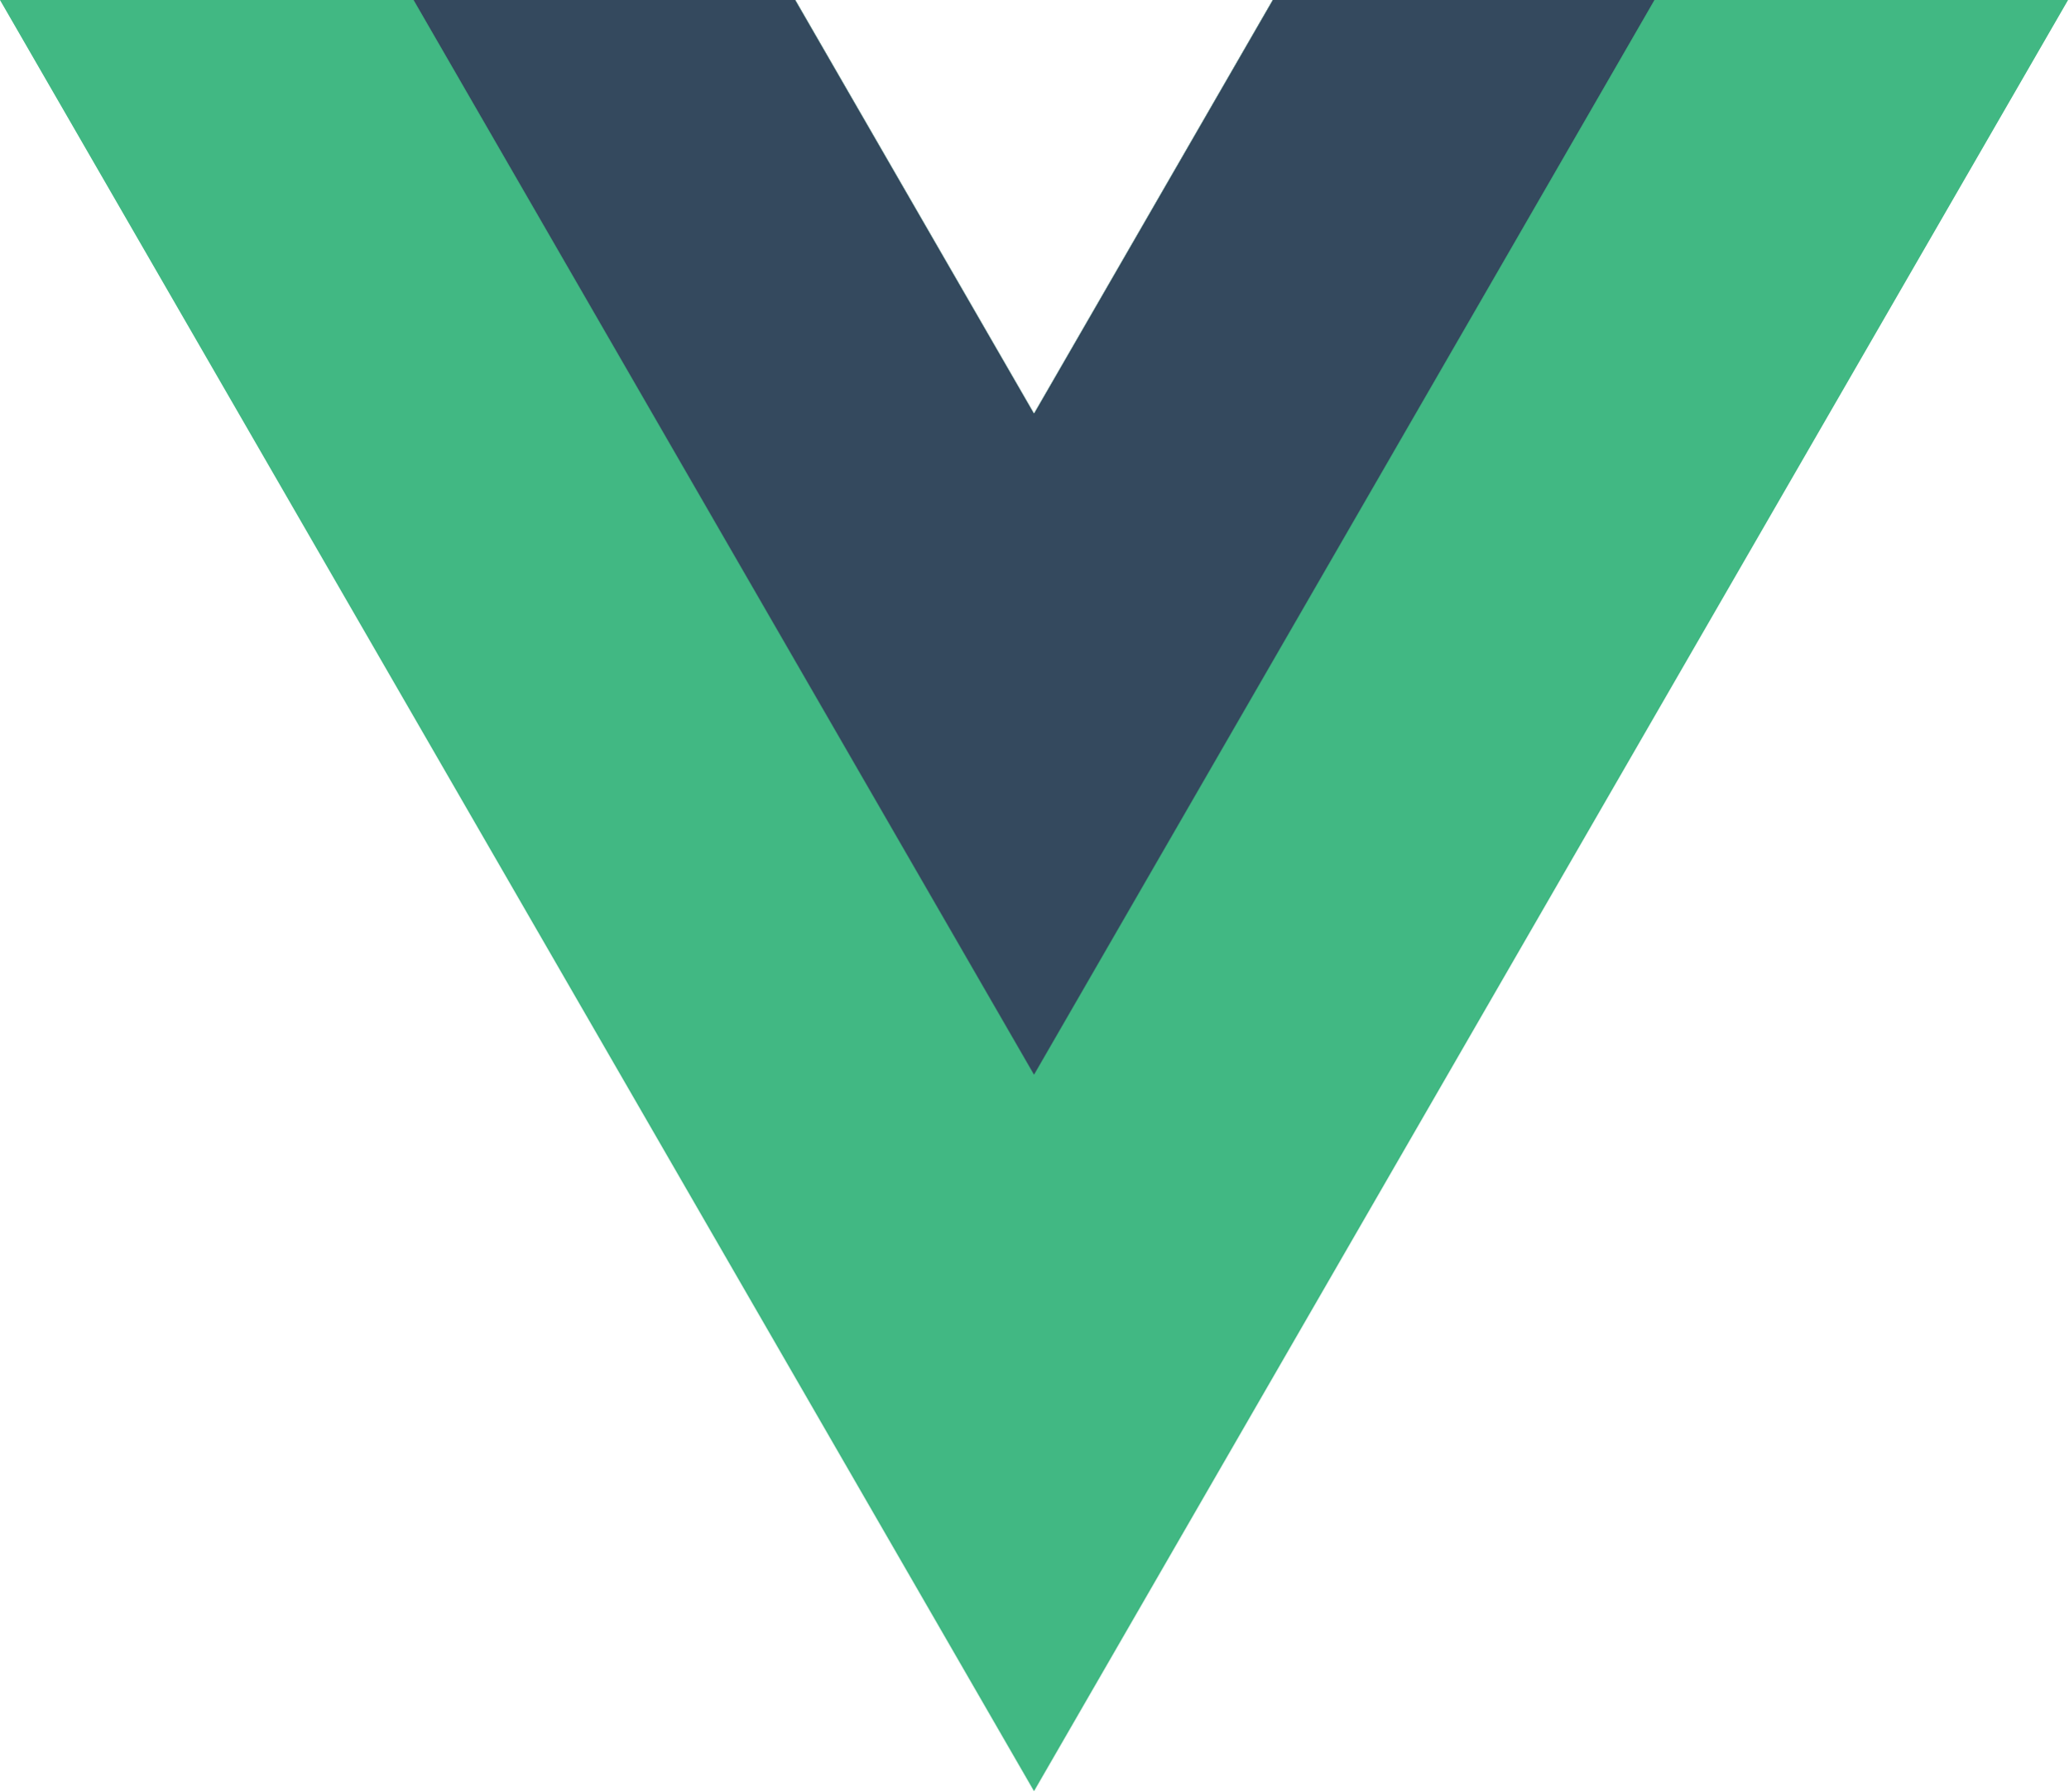
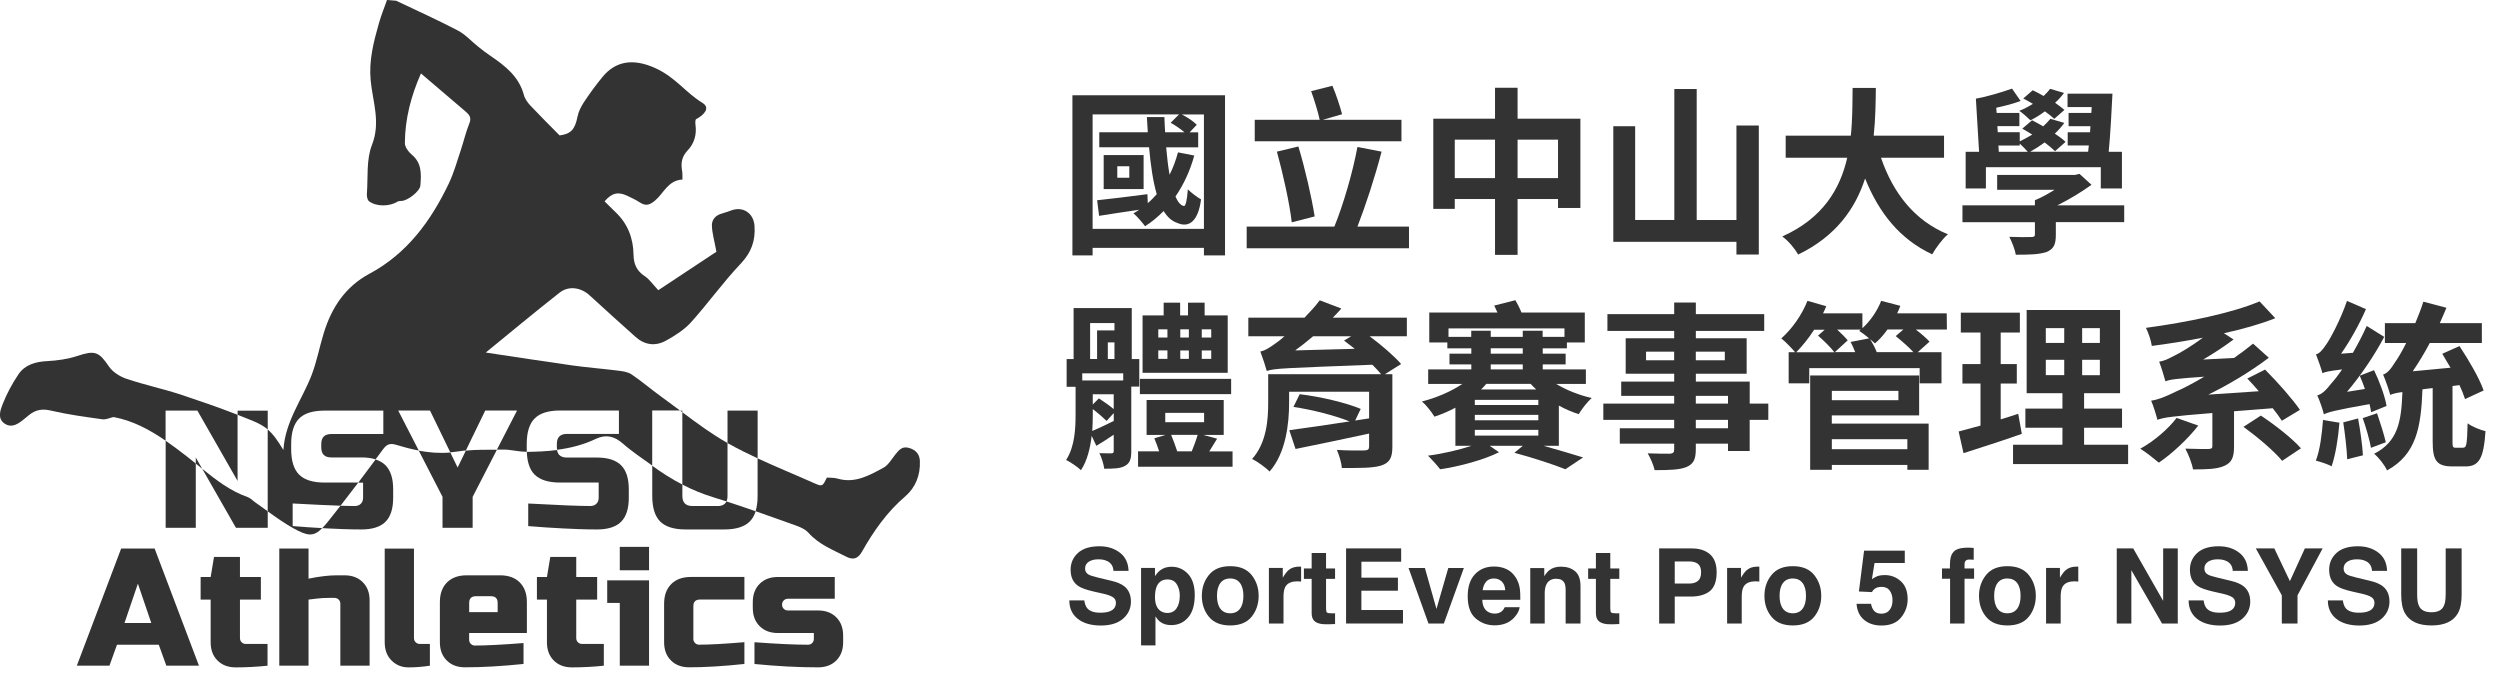
- <svg xmlns="http://www.w3.org/2000/svg" viewBox="0 0 261.76 226.69">
-   <path d="M161.096.001l-30.225 52.351L100.647.001H-.005l130.877 226.688L261.749.001z" fill="#41b883" />
-   <path d="M161.096.001l-30.225 52.351L100.647.001H52.346l78.526 136.01L209.398.001z" fill="#34495e" />
+ <svg xmlns="http://www.w3.org/2000/svg" id="Layer_1" viewBox="0 0 670.64 180.74">
+   <g>
+     <path d="m191.46,133.43c1.14.34,2.27.7,3.41,1.07.19-.39.29-.87.29-1.45v-14.2c-4.23-2.4-8.19-5.32-12.12-8.26v19.4c2.67,1.38,5.47,2.55,8.42,3.44Z" style="fill:#333;" />
+     <path d="m52.96,110.16l10.77,18.85v-17.74c-4.92-1.92-9.91-3.64-14.92-5.31-4.89-1.63-9.96-2.69-14.84-4.33-1.77-.59-3.71-1.8-4.73-3.3-2.72-4.01-3.79-4.4-8.47-2.85-2.58.85-5.37,1.25-8.1,1.39-3.15.16-5.97.94-7.74,3.57-1.68,2.5-3.13,5.21-4.23,8-.63,1.61-1.45,3.88.55,5.2,1.99,1.32,3.75-.02,5.32-1.3.38-.31.77-.62,1.15-.94,1.75-1.46,3.55-1.82,5.92-1.26,4.55,1.07,9.21,1.69,13.84,2.34.94.13,1.97-.39,2.96-.61,5.18.96,9.7,3.4,13.98,6.35v-8.07h8.53Z" style="fill:#333;" />
+     <path d="m246.77,123.7c-.08-1.83-1.03-2.98-2.88-3.53-1.85-.56-2.72.52-3.68,1.71-1.01,1.26-1.89,2.87-3.23,3.6-3.8,2.05-7.65,4.28-12.33,2.9-.92-.27-1.94-.19-2.83-.27-1.15,2.34-1.21,2.48-3.32,1.54-5.07-2.26-10.24-4.36-15.27-6.7v10.09c0,1.58-.18,2.95-.54,4.09,3.15,1.1,6.3,2.24,9.44,3.35,1.68.6,3.64,1.2,4.74,2.44,2.8,3.15,6.55,4.57,10.11,6.4,1.83.94,3.14.63,4.24-1.31,3.12-5.52,6.71-10.66,11.62-14.86,2.75-2.35,4.09-5.72,3.92-9.47Z" style="fill:#333;" />
+     <path d="m182.47,110.16c-1.61-1.2-3.21-2.4-4.84-3.57-2.79-2-5.4-4.26-8.25-6.18-1.01-.68-2.45-.84-3.73-1-4.05-.51-8.13-.82-12.18-1.39-7.5-1.05-14.99-2.23-23.16-3.45,6.63-5.4,13.12-10.82,19.77-16.04,2.53-1.99,5.82-1.4,8.13.74,4.04,3.74,8.16,7.39,12.25,11.08,2.49,2.25,5.37,2.58,8.19,1.03,2.4-1.33,4.86-2.87,6.68-4.88,4.61-5.11,8.62-10.76,13.35-15.74,2.89-3.04,4.01-6.23,3.72-10.21-.24-3.31-3-5.22-6.07-4.16-.85.29-1.7.64-2.57.86-1.76.43-2.85,1.64-2.79,3.3.07,2.05.68,4.07,1.21,6.98-4.91,3.25-10.41,6.89-15.59,10.32-1.51-1.6-2.39-2.96-3.62-3.76-2.17-1.41-2.98-3.26-3.02-5.76-.07-4.44-1.56-8.34-4.86-11.45-1-.94-1.95-1.92-2.91-2.87,1.96-2.27,3.65-2.66,6.13-1.47,1.11.53,2.24,1.05,3.26,1.72,1.6,1.05,2.62.84,4.19-.49,2.3-1.96,3.49-5.43,7.31-5.6-.02-.79.04-1.54-.08-2.24-.38-2.11-.15-3.89,1.49-5.6,1.75-1.82,2.45-4.23,2.09-6.84-.07-.51-.08-1.4.18-1.54,2.09-1.09,3.9-3,1.69-4.35-4.56-2.78-7.18-6.84-12.63-9.32-6.06-2.76-10.72-1.82-14.14,2.31-1.78,2.15-3.43,4.41-4.97,6.73-.8,1.21-1.52,2.6-1.79,4.01-.66,3.41-1.8,4.61-4.79,5-2.8-2.84-5.34-5.35-7.78-7.95-.76-.81-1.51-1.81-1.79-2.85-1.32-5.02-5.06-7.88-9.04-10.59-1.08-.73-2.12-1.52-3.14-2.34-1.86-1.48-3.5-3.34-5.56-4.42-5.42-2.84-11.01-5.34-16.53-7.98-.82-.07-1.64-.14-2.46-.21-.74,2.1-1.59,4.17-2.19,6.31-1.41,4.97-2.7,9.93-2.2,15.24.54,5.73,2.75,11.24.35,17.34-1.55,3.95-1.03,8.73-1.36,13.14-.05.65.12,1.6.56,1.95,1.92,1.5,5.5,1.46,7.59.15.3-.19.75-.21,1.13-.22,1.62-.02,4.95-2.58,5.07-4.14.24-3.03.43-6.04-2.36-8.32-.88-.72-1.81-2.03-1.8-3.06.03-6.52,1.68-12.7,4.31-18.68,4.1,3.5,8.04,6.84,11.97,10.21.96.82,1.66,1.61,1.03,3.15-.95,2.33-1.51,4.82-2.31,7.21-1.01,3.01-1.86,6.11-3.22,8.96-4.79,10.05-11.2,18.79-21.26,24.19-6.53,3.5-10.18,9.11-12.28,15.93-1.15,3.73-1.86,7.61-3.25,11.24-2.54,6.61-7.1,12.42-7.58,20.12-1.54-2.52-2.67-4.19-4.21-5.5v21.95c2.21,1.6,4.44,3.19,6.81,4.51,3.89,2.17,5.49,2.37,7.83,0-2.58-.14-5.22-.32-7.94-.55v-6.06c5.46.3,9.73.5,12.84.6,1.6-2.06,3.19-4.13,4.76-6.21h-9.03c-3.14,0-5.42-.71-6.84-2.13-1.42-1.42-2.13-3.7-2.13-6.84v-1.35c0-3.14.71-5.42,2.13-6.85s3.7-2.13,6.84-2.13h15.75v6.28h-13.96c-1.8,0-2.69.9-2.69,2.69v.9c0,1.8.9,2.69,2.69,2.69h8.08c1.46,0,2.73.17,3.8.51.65-.88,1.3-1.75,1.95-2.63,1.05-1.43,1.89-1.78,3.62-1.25,2,.61,4,1.14,6.02,1.52l-5.52-10.73h8.53l5.45,11.23c.66-.06,1.33-.14,2.01-.25.71-.12,1.44-.2,2.16-.27l5.2-10.71h8.53l-5.39,10.47c.59,0,1.18,0,1.76,0,2.02,0,4.05.6,6.07.58.06,0,.12,0,.18,0,0-.24-.02-.47-.02-.73v-1.35c0-3.14.71-5.42,2.13-6.85s3.7-2.13,6.85-2.13h15.75v6.28h-13.96c-1.79,0-2.69.9-2.69,2.69v.9c0,.24.02.46.05.67,3.56-.46,7.05-1.32,10.41-2.93,2.62-1.25,4.94-.77,7.21,1.23,2.45,2.17,5.23,3.97,7.88,5.91.01,0,.02.01.03.02v-14.78h7.5Z" style="fill:#333;" />
+     <path d="m52.52,124.35c.58.47,1.15.94,1.73,1.41l-1.73-3.03v1.63Z" style="fill:#333;" />
+     <path d="m66.49,133.37c-4.68-1.64-8.49-4.58-12.24-7.61l9.04,15.82h8.53v-4.42c-1.11-.8-2.21-1.6-3.33-2.38-.67-.46-1.26-1.15-2-1.41Z" style="fill:#333;" />
+     <path d="m71.82,115.21v-5.05h-8.08v1.11c1.48.58,2.95,1.17,4.42,1.78,1.53.65,2.68,1.32,3.66,2.15Z" style="fill:#333;" />
+     <path d="m44.44,118.23v23.35h8.08v-17.23c-.77-.62-1.54-1.24-2.32-1.85-1.9-1.47-3.8-2.92-5.76-4.27Z" style="fill:#333;" />
+     <path d="m97.4,129.46v4.04c0,.69-.2,1.23-.61,1.64-.4.4-.95.61-1.64.61-.97,0-2.24-.03-3.81-.08-1.08,1.39-2.17,2.77-3.27,4.14-.6.75-1.13,1.36-1.63,1.87.51.03,1.02.06,1.53.08l4.13.18c1.71.06,3.32.09,4.85.09,2.93,0,5.09-.69,6.46-2.06,1.38-1.38,2.06-3.53,2.06-6.46v-2.24c0-2.93-.69-5.09-2.06-6.46-.69-.69-1.58-1.21-2.66-1.55-1.54,2.08-3.09,4.15-4.65,6.22h1.29Z" style="fill:#333;" />
+     <path d="m124.97,120.87l-2.21,4.55-1.96-4.03c-2.89.25-5.69.02-8.46-.5l6.37,12.39v8.3h8.08v-8.3l6.51-12.64c-2.79,0-5.59-.03-8.34.24Z" style="fill:#333;" />
+     <path d="m143.43,127.32c1.42,1.42,3.7,2.13,6.85,2.13h10.32v4.04c0,.69-.2,1.23-.61,1.64-.4.4-.95.61-1.64.61-2.9,0-8.45-.22-16.65-.67v6.06c3.26.27,6.42.48,9.47.63l4.13.18c1.71.06,3.32.09,4.85.09,2.93,0,5.09-.69,6.46-2.06,1.38-1.38,2.07-3.53,2.07-6.46v-2.24c0-2.93-.69-5.09-2.07-6.46s-3.53-2.07-6.46-2.07h-8.08c-1.55,0-2.43-.67-2.64-2.02-2.67.35-5.39.46-8.11.5.1,2.77.8,4.81,2.11,6.12Z" style="fill:#333;" />
+     <path d="m183.04,110.16h-.58c.19.14.38.29.58.43v-.43Z" style="fill:#333;" />
+     <path d="m192.47,135.74h-6.73c-1.8,0-2.69-.9-2.69-2.69v-3.06c-2.81-1.45-5.49-3.15-8.08-5.05v8.11c0,3.14.71,5.42,2.13,6.85,1.42,1.42,3.7,2.13,6.85,2.13h10.32c3.14,0,5.42-.71,6.85-2.13.71-.71,1.24-1.62,1.59-2.75-2.6-.91-5.21-1.8-7.83-2.64-.39.82-1.19,1.24-2.4,1.24Z" style="fill:#333;" />
+     <path d="m203.24,122.95v-12.8h-8.08v8.69c.13.08.26.16.39.23,2.5,1.4,5.08,2.67,7.69,3.88Z" style="fill:#333;" />
+     <path d="m32.5,147.15l-11.89,31.42h8.75l2.02-5.61h11.22l2.02,5.61h8.75l-11.89-31.42h-8.98Zm.9,19.97l3.59-10.55,3.59,10.55h-7.18Z" style="fill:#333;" />
+     <path d="m64.82,172.29c-.3-.3-.45-.67-.45-1.12v-10.32h5.61v-6.06h-5.61v-5.39h-6.96l-.9,5.39h-2.69v6.06h2.69v11.45c0,2.04.61,3.67,1.84,4.89,1.23,1.23,2.86,1.84,4.89,1.84,2.78,0,5.63-.15,8.53-.45v-5.84h-5.84c-.45,0-.82-.15-1.12-.45Z" style="fill:#333;" />
+     <path d="m92.42,154.33h-2.02c-2.18,0-4.73.3-7.63.9v-8.08h-7.85v31.42h7.85v-17.73c.57-.06,1.32-.15,2.27-.27.94-.12,1.98-.18,3.12-.18h1.57c.45,0,.82.15,1.12.45.3.3.45.67.45,1.12v16.61h7.85v-17.51c0-2.03-.61-3.67-1.84-4.89-1.23-1.23-2.86-1.84-4.89-1.84Z" style="fill:#333;" />
+     <path d="m111.5,172.29c-.3-.3-.45-.67-.45-1.12v-24.01h-7.85v25.14c0,2.04.61,3.67,1.84,4.89,1.23,1.23,2.75,1.84,4.56,1.84s3.72-.15,5.72-.45v-5.84h-2.69c-.45,0-.82-.15-1.12-.45Z" style="fill:#333;" />
+     <path d="m134.16,154.33h-8.98c-2.24,0-4,.64-5.27,1.91-1.27,1.27-1.91,3.03-1.91,5.27v10.77c0,2.04.61,3.67,1.84,4.89,1.23,1.23,2.86,1.84,4.89,1.84,4.7,0,9.93-.3,15.71-.9v-5.61c-5.72.45-10.05.67-13.02.67-.45,0-.82-.15-1.12-.45-.3-.3-.45-.67-.45-1.12v-1.79h15.49v-8.3c0-2.24-.64-4-1.91-5.27-1.27-1.27-3.03-1.91-5.27-1.91Zm-.67,9.88h-7.63v-2.47c0-1.2.6-1.8,1.8-1.8h4.04c1.2,0,1.8.6,1.8,1.8v2.47Z" style="fill:#333;" />
+     <path d="m155.03,172.29c-.3-.3-.45-.67-.45-1.12v-10.32h5.61v-6.06h-5.61v-5.39h-6.96l-.9,5.39h-2.69v6.06h2.69v11.45c0,2.04.61,3.67,1.84,4.89,1.23,1.23,2.86,1.84,4.89,1.84,2.78,0,5.63-.15,8.53-.45v-5.84h-5.84c-.45,0-.82-.15-1.12-.45Z" style="fill:#333;" />
+     <rect x="166.26" y="146.7" width="7.85" height="6.28" style="fill:#333;" />
+     <polygon points="162.89 161.74 166.26 161.74 166.26 178.57 174.11 178.57 174.11 155.68 162.89 155.68 162.89 161.74" style="fill:#333;" />
+     <path d="m180.06,156.69c-1.27,1.27-1.91,3.03-1.91,5.27v10.32c0,2.04.61,3.67,1.84,4.89,1.23,1.23,2.86,1.84,4.89,1.84,4.28,0,9.22-.3,14.81-.9v-5.84c-5.39.45-9.43.67-12.12.67-.45,0-.82-.15-1.12-.45-.3-.3-.45-.67-.45-1.12v-8.75c0-1.2.6-1.79,1.8-1.79h11.89v-6.06h-14.36c-2.24,0-4,.64-5.27,1.91Z" style="fill:#333;" />
+     <path d="m219.44,163.76h-8.08c-.45,0-.82-.15-1.12-.45-.3-.3-.45-.67-.45-1.12s.15-.82.45-1.12c.3-.3.67-.45,1.12-.45h12.57v-5.84h-15.26c-2.04,0-3.67.61-4.89,1.84-1.23,1.23-1.84,2.86-1.84,4.89v1.57c0,2.03.61,3.67,1.84,4.89,1.23,1.23,2.86,1.84,4.89,1.84h9.65v1.57c0,.45-.15.82-.45,1.12-.3.3-.67.45-1.12.45-3.5,0-8.29-.22-14.36-.67v5.84c6.07.6,11.76.9,17.06.9,2.03,0,3.66-.61,4.89-1.84,1.23-1.23,1.84-2.86,1.84-4.89v-1.8c0-2.03-.61-3.67-1.84-4.89-1.23-1.23-2.86-1.84-4.89-1.84Z" style="fill:#333;" />
+   </g>
+   <g>
+     <g>
+       <path d="m328.62,25.56v42.96h-5.66v-2.02h-29.86v2.02h-5.42V25.56h40.95Zm-5.66,35.86v-30.72h-5.95c1.54.77,3.17,1.87,4.03,2.78l-1.92,2.02h2.3v4.03h-8.59c.24,2.69.53,5.18.91,7.34.96-1.87,1.68-3.84,2.26-6l4.37.86c-1.15,4.18-2.88,7.82-5.04,10.99.62,1.44,1.34,2.35,2.21,2.54.53.19.91-1.68,1.1-4.46.86.86,2.59,2.16,3.55,2.69-.77,5.9-3.26,7.73-6.43,6.29-1.44-.48-2.64-1.58-3.6-3.17-1.54,1.54-3.17,2.93-4.99,4.08-.62-.86-2.16-2.69-3.12-3.46.53-.29,1.06-.62,1.54-.96-3.84.58-7.58,1.1-10.75,1.63l-.53-4.18c3.5-.38,8.5-.96,13.49-1.63l.1,2.4c.86-.72,1.63-1.54,2.4-2.4-1.01-3.46-1.63-7.82-2.06-12.58h-13.35v-4.03h13.01c-.1-1.34-.14-2.69-.24-4.08h4.7c.05,1.39.1,2.74.19,4.08h5.18c-1.01-.86-2.45-1.87-3.7-2.54l2.26-2.26h-23.19v30.72h29.86Zm-16.18-10.71h-10.71v-9.12h10.71v9.12Zm-3.84-6.1h-3.22v3.07h3.22v-3.07Z" style="fill:#333;" />
+       <path d="m377.97,60.79v5.81h-43.54v-5.81h23.52c2.4-5.86,4.94-14.59,6.19-21.36l6.48,1.25c-1.82,6.96-4.32,14.55-6.48,20.11h13.83Zm-2.02-22.9h-39.36v-5.76h17.43c-.48-2.16-1.44-5.33-2.3-7.68l5.71-1.44c1.01,2.4,2.06,5.57,2.59,7.63l-5.14,1.49h21.07v5.76Zm-29.43,21.75c-.58-5.14-2.35-13.01-3.98-18.96l5.76-1.39c1.82,6.05,3.55,13.63,4.37,18.77l-6.15,1.58Z" style="fill:#333;" />
+       <path d="m423.95,31.84v23.95h-6v-2.4h-10.85v14.98h-6.05v-14.98h-10.8v2.64h-5.76v-24.19h16.56v-8.3h6.05v8.3h16.85Zm-22.9,15.94v-10.32h-10.8v10.32h10.8Zm16.9,0v-10.32h-10.85v10.32h10.85Z" style="fill:#333;" />
+       <path d="m471.81,33.67v34.61h-6v-3.41h-33.03v-31.01h5.86v25.15h10.51V23.88h6v35.14h10.66v-25.35h6Z" style="fill:#333;" />
+       <path d="m504.59,42.31c3.17,9.36,8.98,16.9,17.95,20.54-1.44,1.2-3.31,3.75-4.22,5.38-8.69-4.08-14.26-11.09-18-20.35-2.59,8.02-7.78,15.5-17.95,20.4-.91-1.58-2.59-3.65-4.27-4.85,10.99-4.9,15.55-12.87,17.43-21.12h-16.51v-5.91h17.47c.48-4.51.43-8.88.48-12.82h6.24c-.05,3.94-.1,8.35-.58,12.82h18.87v5.91h-16.9Z" style="fill:#333;" />
+       <path d="m569.83,59.59h-18.34v3.46c0,2.54-.58,3.79-2.54,4.56-1.97.67-4.61.72-8.21.72-.24-1.54-1.06-3.46-1.73-4.8,2.26.1,5.14.1,5.86.05.77,0,1.01-.14,1.01-.72v-3.26h-19.44v-4.51h19.44v-1.39c1.73-.67,3.55-1.73,5.28-2.79h-15.41v-3.98h20.88l1.2-.29,3.22,2.93c-2.64,1.92-5.9,3.89-9.17,5.52h17.95v4.51Zm-37.11-9.03h-5.42v-9.84h3.6l-.86-14.26c2.88-.48,7.15-1.78,9.7-2.69l2.3,3.31c-1.87.72-4.27,1.34-6.53,1.82l.1,1.39h6.1v3.55h-5.9l.1,1.63h5.9v2.45c1.15-.58,2.3-1.15,3.36-1.82-.91-.58-1.82-1.1-2.69-1.58l2.64-2.26c.96.48,1.97,1.06,2.98,1.63.72-.67,1.39-1.34,1.92-2.02l3.74,1.1c-.72,1.01-1.58,1.97-2.54,2.88,1.15.77,2.16,1.49,2.88,2.21l-2.83,2.5c-.72-.72-1.68-1.49-2.78-2.35-1.3.96-2.59,1.78-3.89,2.5h15.55l.19-1.68h-5.67v-3.55h6l.1-1.63h-5.86v-3.55h6.1l.1-1.58h-6.48v-3.6h12.05c-.24,5.04-.58,11.14-1.01,15.6h3.55v9.84h-5.67v-5.71h-30.82v5.71Zm3.46-9.84h7.78c-.53-.62-1.44-1.54-2.16-2.21v.53h-5.71l.1,1.68Zm14.88-8.83c-.62-.62-1.54-1.3-2.5-2.02-1.3.96-2.59,1.78-3.89,2.4-.67-.67-2.06-1.92-2.98-2.54,1.25-.48,2.5-1.15,3.65-1.87-.91-.53-1.73-1.01-2.59-1.44l2.54-2.21c.91.43,1.92.96,2.93,1.54.62-.62,1.25-1.25,1.73-1.92l3.74,1.1c-.67.91-1.49,1.82-2.4,2.64.96.67,1.82,1.34,2.5,1.92l-2.74,2.4Z" style="fill:#333;" />
+       <path d="m303.47,103.7v17.33c0,2.06-.34,3.22-1.68,3.94-1.25.72-3.02.77-5.57.77-.14-1.2-.72-3.02-1.3-4.18,1.34.05,2.78.05,3.22.05.48,0,.62-.19.62-.62v-4.37c-1.58,1.06-3.12,2.06-4.66,2.98l-1.25-2.69c-.38,3.26-1.2,6.72-2.88,9.22-.82-.82-2.93-2.26-3.98-2.74,2.35-3.6,2.54-8.5,2.54-12.29v-7.34h-2.4v-7.44h1.87v-13.68h15.6v13.68h2.02v7.39h-2.16Zm-2.16-3.55h-10.99v1.92h10.99v-1.92Zm-8.88-3.84h1.87v-7.68h4.66v-1.97h-6.53v9.65Zm.72,14.88c0,1.39-.05,2.83-.14,4.42,1.63-.67,3.6-1.63,5.76-2.69v-2.11l-1.92,2.11c-.82-.82-2.3-2.11-3.7-3.17v1.44Zm0-2.69l1.63-1.63c1.39.91,2.93,1.97,3.98,2.88v-3.98h-5.62v2.74Zm5.81-12.19v-4.46h-1.78v4.46h1.78Zm31.68,24.77v4.13h-25.35v-4.13h5.66c-.38-1.2-.86-2.45-1.3-3.5l3.02-.91h-5.09v-9.36h20.69v9.36h-5.47l3.7,1.01c-.77,1.2-1.44,2.35-2.11,3.41h6.24Zm-.38-15.36h-24.48v-4.08h24.48v4.08Zm-.91-5.71h-22.85v-15.41h5.66v-3.41h4.42v3.41h2.11v-3.41h4.46v3.41h6.19v15.41Zm-18.63-9.46h2.45v-2.21h-2.45v2.21Zm0,5.71h2.45v-2.26h-2.45v2.26Zm1.87,16.99h10.42v-2.5h-10.42v2.5Zm1.58,3.41c.58,1.44,1.2,3.07,1.63,4.42h3.89c.58-1.44,1.2-3.07,1.58-4.42h-7.1Zm4.75-26.11v-2.21h-2.3v2.21h2.3Zm-2.3,3.46v2.26h2.3v-2.26h-2.3Zm8.3-5.67h-2.54v2.21h2.54v-2.21Zm0,5.67h-2.54v2.26h2.54v-2.26Z" style="fill:#333;" />
+       <path d="m377.39,90.21h-9.98c3.17,2.35,6.58,5.28,8.45,7.44l-4.37,2.74h2.02v19.49c0,3.07-.82,4.32-3.12,5.04-2.26.67-5.76.62-10.42.62-.14-1.49-.72-3.41-1.34-4.85,2.64.19,6.58.19,7.39.14.96-.05,1.25-.29,1.25-1.06v-3.46c-7.06,1.54-14.16,2.98-19.73,4.13l-1.68-5.04c3.98-.53,9.94-1.39,16.18-2.35-3.79-1.54-10.13-3.17-15.07-3.89l1.68-3.41c5.38.62,12.53,2.3,16.37,3.94l-1.49,3.12,3.74-.58v-7.15h-21.46v2.98c0,5.62-.86,13.44-5.23,18.43-.96-1.01-3.41-2.78-4.7-3.36,3.94-4.42,4.32-10.61,4.32-15.17v-7.58h30.29c-.62-.77-1.44-1.63-2.35-2.54-23.43.91-26.26.96-28.32,1.68-.29-1.1-1.15-3.74-1.73-5.23,1.34-.24,2.5-1.06,4.32-2.35.53-.34,1.25-.96,2.16-1.73h-9.7v-4.99h15.07c1.44-1.49,2.88-3.02,4.08-4.66l5.81,2.21c-.72.82-1.49,1.63-2.3,2.45h19.87v4.99Zm-13.97,3.36c-1.01-.77-1.97-1.54-2.88-2.21l1.92-1.15h-10.22c-1.63,1.39-3.22,2.64-4.8,3.79l15.99-.43Z" style="fill:#333;" />
+       <path d="m418.14,119.59h-4.08c3.98,1.1,7.92,2.3,10.61,3.12l-4.75,3.17c-3.12-1.25-8.45-3.02-13.68-4.42l2.26-1.87h-8.88l2.5,1.73c-3.94,1.97-10.42,3.79-15.79,4.56-.77-1.01-2.3-2.69-3.26-3.65,3.84-.48,8.35-1.54,11.67-2.64h-4.32v-10.22c-1.82.96-3.7,1.78-5.62,2.4-.77-1.25-2.21-3.12-3.36-4.08,3.84-.96,7.78-2.64,10.85-4.7h-9.17v-3.89h11.57v-1.34h-5.86v-2.88h5.86v-1.44h-6.43v-1.58h-4.85v-8.02h18.29c-.29-.67-.58-1.3-.86-1.87l5.67-1.44c.58.96,1.2,2.21,1.63,3.31h16.99v8.02h-4.8v1.58h-6.48v1.44h6.14v2.88h-6.14v1.34h11.57v3.89h-7.97c2.78,1.68,6.19,3.02,9.55,3.79-1.2,1.01-2.74,3.02-3.5,4.32-1.82-.58-3.6-1.34-5.33-2.3v10.8Zm-23.47-29.23v-1.63h5.23v1.63h8.59v-1.63h5.33v1.63h5.86v-2.26h-31.11v2.26h6.1Zm18,18.29v-1.39h-17.04v1.39h17.04Zm0,4.08v-1.44h-17.04v1.44h17.04Zm-17.04,2.59v1.54h17.04v-1.54h-17.04Zm3.07-12.34c-.43.53-.91,1.01-1.39,1.49h14.79c-.53-.48-1.01-.96-1.49-1.49h-11.9Zm1.2-8.11h8.59v-1.44h-8.59v1.44Zm0,4.22h8.59v-1.34h-8.59v1.34Z" style="fill:#333;" />
+       <path d="m474.35,112.63h-4.99v8.35h-5.81v-1.97h-8.64v1.49c0,2.83-.67,3.98-2.54,4.8-1.82.72-4.42.82-8.5.82-.29-1.34-1.15-3.31-1.87-4.51,2.3.1,5.14.1,5.91.1.91-.05,1.2-.34,1.2-1.2v-1.49h-14.59v-4.13h14.59v-2.26h-19.01v-4.37h19.01v-2.06h-14.21v-3.84h14.21v-2.11h-13.01v-9.5h13.01v-1.97h-17.91v-4.51h17.91v-3.12h5.81v3.12h18.34v4.51h-18.34v1.97h13.63v9.5h-13.63v2.11h14.45v5.9h4.99v4.37Zm-25.25-15.99v-2.3h-7.54v2.3h7.54Zm5.81-2.3v2.3h7.78v-2.3h-7.78Zm0,13.92h8.64v-2.06h-8.64v2.06Zm8.64,4.37h-8.64v2.26h8.64v-2.26Z" style="fill:#333;" />
+       <path d="m522.26,88.39h-8.35c1.44,1.1,2.88,2.35,3.7,3.26l-3.17,2.83h6.38v8.35h-5.86v-4.08h-29.62v4.08h-5.52v-8.35h1.73c-.86-1.01-2.64-2.88-3.7-3.7,2.83-2.5,5.52-6.29,7.01-10.08l5.04,1.44c-.24.62-.53,1.3-.86,1.92h10.56v3.98c2.11-1.92,3.98-4.61,5.04-7.34l5.14,1.34c-.24.67-.53,1.34-.86,2.02h13.3l.05,4.32Zm-30.19,6.1c-.96-1.3-2.88-3.17-4.37-4.46l1.78-1.58h-2.83c-1.49,2.35-3.22,4.42-4.8,6.05h10.23Zm-.67,19.15h25.97v12.38h-5.71v-1.3h-20.26v1.3h-5.81v-25.3h29.23v10.71h-23.43v2.21Zm0-8.79v2.5h17.86v-2.5h-17.86Zm0,12.96v2.69h20.26v-2.69h-20.26Zm10.03-27.03c-.91-.77-1.92-1.54-2.69-2.02l.43-.34h-6.34c1.06.96,2.16,2.06,2.83,2.88l-3.46,3.17h5.47c-.38-.91-.77-1.92-1.25-2.74l4.99-.96Zm11.86,3.7c-1.2-1.34-3.22-3.07-4.75-4.32l2.06-1.78h-4.27c-1.01,1.44-2.21,2.78-3.36,3.74-.34-.34-.82-.72-1.34-1.15.67,1.01,1.39,2.35,1.82,3.5h9.84Z" style="fill:#333;" />
+       <path d="m542.37,116.38c-5.28,1.87-11.04,3.7-15.65,5.18l-1.3-5.81c1.68-.43,3.65-.96,5.86-1.58v-11.28h-4.85v-5.23h4.85v-8.45h-5.28v-5.33h15.84v5.33h-5.14v8.45h4.32v5.23h-4.32v9.6c1.58-.48,3.17-.96,4.7-1.49l.96,5.38Zm28.51,2.93v5.18h-30.87v-5.18h13.25v-4.56h-9.94v-5.14h9.94v-4.13h-9.6v-22.32h25.06v22.32h-9.65v4.13h10.18v5.14h-10.18v4.56h11.81Zm-22.08-27.31h4.94v-3.98h-4.94v3.98Zm0,8.64h4.94v-4.13h-4.94v4.13Zm14.5-12.62h-4.75v3.98h4.75v-3.98Zm0,8.5h-4.75v4.13h4.75v-4.13Z" style="fill:#333;" />
+       <path d="m589.69,114.17c-2.83,3.65-7.1,7.58-10.56,9.94-1.2-1.01-3.55-2.88-4.99-3.74,3.6-1.97,7.44-5.23,9.75-8.26l5.81,2.06Zm9.6-3.84v9.5c0,2.83-.58,4.27-2.69,5.18-2.02.86-4.75.91-8.31.91-.29-1.68-1.25-4.08-2.06-5.57,2.45.1,5.38.1,6.19.1.82-.05,1.06-.19,1.06-.77v-8.88c-10.9.86-13.06,1.2-14.74,1.82-.24-1.01-1.06-3.74-1.68-5.14,1.92-.29,3.74-1.01,6.67-2.45,1.49-.62,4.27-2.02,7.58-3.98-7.68.53-9.31.77-10.42,1.25-.29-1.1-1.1-3.79-1.68-5.28,1.3-.19,2.4-.72,4.03-1.58,1.3-.62,4.51-2.45,7.68-4.85-4.61.91-9.26,1.63-13.68,2.21-.19-1.44-.96-3.65-1.58-4.85,11.04-1.49,23.14-3.98,30.48-7.1l4.22,4.51c-3.98,1.58-8.74,2.93-13.78,4.03l2.59,1.68c-2.59,1.92-5.33,3.74-8.16,5.38l8.3-.43c1.78-1.25,3.46-2.5,5.09-3.84l4.22,3.79c-5.09,3.84-10.66,7.15-16.23,9.89l13.54-.91c-1.01-1.2-2.06-2.35-3.07-3.41l4.75-2.4c3.41,3.41,7.34,7.87,9.36,10.8l-4.85,2.93c-.62-.96-1.44-2.11-2.45-3.36l-10.42.82Zm7.2,1.15c3.7,2.45,8.45,6.14,10.75,8.78l-5.04,3.36c-2.06-2.54-6.67-6.43-10.37-9.12l4.66-3.02Z" style="fill:#333;" />
+       <path d="m627.57,113.4c-.34,4.27-1.1,8.83-2.11,11.71-.91-.58-3.07-1.25-4.22-1.54,1.1-2.78,1.63-7.06,1.92-10.9l4.42.72Zm8.5-2.83c-.1-.67-.24-1.34-.43-2.16-9.6,1.68-11.18,2.21-12.24,2.74-.24-1.06-1.1-3.65-1.78-5.09,1.3-.34,2.3-1.34,3.74-3.17.62-.67,1.68-1.97,2.93-3.79-3.55.43-4.61.67-5.28,1.01-.29-1.1-1.15-3.6-1.73-5.04.91-.24,1.73-1.15,2.69-2.59,1.01-1.34,3.89-6.67,5.62-11.76l5.09,2.21c-1.78,4.08-4.18,8.4-6.67,11.95l3.17-.24c1.3-2.26,2.64-4.8,3.7-7.2l4.7,2.93c-2.74,5.18-6.34,10.42-9.98,14.74l4.8-.77c-.43-1.25-.91-2.5-1.39-3.55l3.84-1.49c1.49,3.07,2.93,7.01,3.36,9.6l-4.13,1.68Zm-3.5,1.68c.58,3.17,1.15,7.15,1.3,9.89l-4.22,1.06c-.1-2.69-.58-6.77-1.06-9.89l3.98-1.06Zm5.09-1.39c.86,2.5,1.87,5.71,2.35,7.78l-3.98,1.49c-.38-2.16-1.34-5.47-2.21-7.97l3.84-1.3Zm23.14,9.22c.86,0,1.01-.91,1.15-6.53,1.1.86,3.36,1.78,4.8,2.11-.48,7.39-1.78,9.46-5.38,9.46h-3.46c-4.37,0-5.33-1.68-5.33-6.72v-14.3l-2.74.34c-.38,10.27-1.68,17.47-9.5,21.75-.62-1.39-2.26-3.5-3.46-4.46,6.34-3.26,7.3-8.54,7.58-16.56-1.82.24-2.59.48-3.26.77-.29-1.1-1.25-3.94-1.92-5.47,1.15-.34,2.11-1.49,3.31-3.46.58-.77,1.68-2.59,2.88-4.99h-5.71v-5.33h8.16c.77-1.87,1.54-3.79,2.16-5.76l6.19,1.63c-.58,1.39-1.15,2.74-1.78,4.13h11.28v5.33h-13.97c-1.44,2.74-3.02,5.28-4.56,7.58l10.13-.96c-.77-1.3-1.54-2.54-2.21-3.74l4.61-2.06c2.45,3.7,5.33,8.59,6.48,11.91l-4.99,2.3c-.34-1.1-.86-2.35-1.49-3.74l-1.87.24v14.88c0,1.49.1,1.68.91,1.68h1.97Z" style="fill:#333;" />
+     </g>
+     <g>
+       <path d="m295.17,164.36c.99,0,1.8-.11,2.42-.33,1.18-.42,1.76-1.2,1.76-2.34,0-.67-.29-1.18-.88-1.54-.58-.36-1.5-.67-2.75-.94l-2.13-.48c-2.1-.47-3.55-.99-4.35-1.54-1.36-.93-2.04-2.38-2.04-4.36,0-1.8.66-3.3,1.97-4.5s3.24-1.79,5.78-1.79c2.12,0,3.94.56,5.43,1.69,1.5,1.13,2.29,2.76,2.36,4.9h-4.05c-.07-1.21-.6-2.07-1.59-2.58-.66-.34-1.47-.51-2.45-.51-1.08,0-1.95.22-2.6.66-.65.44-.97,1.05-.97,1.83,0,.72.32,1.26.96,1.61.41.24,1.29.51,2.62.83l3.47.83c1.52.36,2.67.85,3.45,1.46,1.2.95,1.8,2.32,1.8,4.12s-.7,3.37-2.11,4.59-3.4,1.83-5.97,1.83-4.69-.6-6.19-1.8-2.26-2.85-2.26-4.94h4.02c.13.92.38,1.61.75,2.06.68.83,1.85,1.24,3.51,1.24Z" style="fill:#333;" />
+       <path d="m318.7,153.97c1.2,1.29,1.8,3.17,1.8,5.66,0,2.62-.59,4.63-1.77,6-1.18,1.38-2.7,2.06-4.56,2.06-1.19,0-2.17-.3-2.95-.89-.43-.33-.85-.81-1.26-1.44v7.77h-3.86v-20.77h3.73v2.2c.42-.65.87-1.16,1.34-1.53.87-.67,1.9-1,3.09-1,1.74,0,3.22.64,4.43,1.93Zm-2.21,5.85c0-1.15-.26-2.17-.79-3.05-.52-.88-1.37-1.33-2.55-1.33-1.41,0-2.38.67-2.91,2.01-.27.71-.41,1.61-.41,2.71,0,1.73.46,2.95,1.38,3.65.55.41,1.19.62,1.94.62,1.08,0,1.91-.42,2.48-1.26.57-.84.85-1.96.85-3.35Z" style="fill:#333;" />
+       <path d="m335.75,154.25c1.26,1.58,1.89,3.44,1.89,5.59s-.63,4.06-1.89,5.61-3.17,2.33-5.73,2.33-4.47-.78-5.73-2.33-1.89-3.42-1.89-5.61.63-4.01,1.89-5.59,3.17-2.37,5.73-2.37,4.47.79,5.73,2.37Zm-5.74.93c-1.14,0-2.02.4-2.63,1.21s-.92,1.96-.92,3.45.31,2.65.92,3.46,1.49,1.22,2.63,1.22,2.01-.41,2.62-1.22c.61-.81.92-1.96.92-3.46s-.31-2.65-.92-3.45c-.61-.81-1.49-1.21-2.62-1.21Z" style="fill:#333;" />
+       <path d="m347.92,155.96c-1.57,0-2.62.51-3.16,1.53-.3.57-.45,1.46-.45,2.65v7.12h-3.92v-14.9h3.72v2.6c.6-.99,1.13-1.67,1.57-2.04.73-.61,1.68-.92,2.84-.92.07,0,.13,0,.18,0,.05,0,.16.01.33.02v3.99c-.25-.03-.46-.05-.66-.05s-.35-.01-.46-.01Z" style="fill:#333;" />
+       <path d="m358.14,164.49v2.91l-1.85.07c-1.84.06-3.1-.25-3.77-.96-.44-.45-.66-1.13-.66-2.06v-9.17h-2.08v-2.78h2.08v-4.16h3.86v4.16h2.42v2.78h-2.42v7.88c0,.61.08.99.23,1.14.15.15.63.23,1.42.23.12,0,.24,0,.38,0,.13,0,.26-.01.39-.02Z" style="fill:#333;" />
+       <path d="m374.99,158.46h-9.79v5.18h11.16v3.62h-15.27v-20.15h14.78v3.57h-10.66v4.28h9.79v3.5Z" style="fill:#333;" />
+       <path d="m377.86,152.37h4.38l3.1,10.99,3.17-10.99h4.18l-5.37,14.9h-4.12l-5.35-14.9Z" style="fill:#333;" />
+       <path d="m407.65,162.89c-.1.88-.56,1.78-1.38,2.69-1.28,1.45-3.06,2.17-5.36,2.17-1.9,0-3.57-.61-5.02-1.83s-2.17-3.21-2.17-5.96c0-2.58.65-4.56,1.96-5.93,1.31-1.38,3-2.06,5.09-2.06,1.24,0,2.36.23,3.35.7.99.46,1.81,1.2,2.46,2.2.58.88.96,1.91,1.13,3.08.1.68.14,1.67.12,2.95h-10.2c.05,1.5.52,2.54,1.41,3.14.54.37,1.18.56,1.94.56.8,0,1.45-.23,1.96-.68.27-.25.51-.59.72-1.03h3.98Zm-3.86-4.57c-.06-1.03-.38-1.81-.94-2.34s-1.26-.8-2.08-.8c-.9,0-1.6.28-2.1.85-.5.57-.81,1.33-.94,2.3h6.06Z" style="fill:#333;" />
+       <path d="m417.48,155.25c-1.32,0-2.23.56-2.72,1.68-.26.59-.38,1.35-.38,2.27v8.07h-3.88v-14.88h3.76v2.17c.5-.77.97-1.32,1.42-1.65.8-.6,1.82-.9,3.05-.9,1.54,0,2.8.4,3.78,1.21.98.81,1.47,2.14,1.47,4.01v10.04h-3.99v-9.06c0-.78-.11-1.39-.31-1.8-.38-.77-1.11-1.15-2.19-1.15Z" style="fill:#333;" />
+       <path d="m434.39,164.49v2.91l-1.85.07c-1.84.06-3.1-.25-3.77-.96-.44-.45-.66-1.13-.66-2.06v-9.17h-2.08v-2.78h2.08v-4.16h3.86v4.16h2.42v2.78h-2.42v7.88c0,.61.08.99.23,1.14.15.15.63.23,1.42.23.12,0,.24,0,.38,0,.13,0,.26-.01.39-.02Z" style="fill:#333;" />
+       <path d="m453.54,160.02h-4.28v7.25h-4.18v-20.15h8.78c2.02,0,3.64.52,4.84,1.56s1.8,2.65,1.8,4.83c0,2.38-.6,4.06-1.8,5.04s-2.92,1.48-5.15,1.48Zm1.97-4.2c.55-.48.82-1.25.82-2.3s-.28-1.8-.83-2.24-1.32-.67-2.32-.67h-3.92v5.93h3.92c.99,0,1.77-.24,2.32-.72Z" style="fill:#333;" />
+       <path d="m470.84,155.96c-1.57,0-2.62.51-3.16,1.53-.3.57-.45,1.46-.45,2.65v7.12h-3.92v-14.9h3.72v2.6c.6-.99,1.13-1.67,1.57-2.04.73-.61,1.68-.92,2.84-.92.07,0,.13,0,.18,0s.16.01.33.02v3.99c-.25-.03-.46-.05-.66-.05s-.35-.01-.46-.01Z" style="fill:#333;" />
+       <path d="m486.67,154.25c1.26,1.58,1.89,3.44,1.89,5.59s-.63,4.06-1.89,5.61-3.17,2.33-5.73,2.33-4.47-.78-5.73-2.33-1.89-3.42-1.89-5.61.63-4.01,1.89-5.59,3.17-2.37,5.73-2.37,4.47.79,5.73,2.37Zm-5.74.93c-1.14,0-2.02.4-2.63,1.21s-.92,1.96-.92,3.45.31,2.65.92,3.46,1.49,1.22,2.63,1.22,2.01-.41,2.62-1.22.92-1.96.92-3.46-.31-2.65-.92-3.45-1.49-1.21-2.62-1.21Z" style="fill:#333;" />
+       <path d="m504.77,157.43c-.47,0-.88.06-1.23.18-.61.22-1.07.62-1.38,1.22l-3.5-.16,1.39-10.95h10.92v3.31h-8.11l-.71,4.33c.6-.39,1.07-.65,1.41-.78.57-.21,1.25-.31,2.06-.31,1.64,0,3.07.55,4.29,1.65s1.83,2.71,1.83,4.81c0,1.83-.59,3.47-1.76,4.91s-2.93,2.16-5.28,2.16c-1.89,0-3.44-.51-4.65-1.52s-1.89-2.45-2.02-4.31h3.88c.16.85.45,1.5.89,1.96s1.08.69,1.91.69c.97,0,1.7-.34,2.21-1.02s.76-1.53.76-2.56-.24-1.87-.71-2.56-1.21-1.05-2.21-1.05Z" style="fill:#333;" />
+       <path d="m529.46,146.99v3.17c-.22-.03-.59-.05-1.1-.06s-.87.1-1.07.34-.29.51-.29.8v1.26h2.56v2.75h-2.56v12.02h-3.88v-12.02h-2.17v-2.75h2.13v-.96c0-1.59.27-2.69.81-3.29.57-.89,1.93-1.34,4.09-1.34.25,0,.47,0,.67.02s.47.03.82.06Z" style="fill:#333;" />
+       <path d="m544.23,154.25c1.26,1.58,1.89,3.44,1.89,5.59s-.63,4.06-1.89,5.61-3.17,2.33-5.73,2.33-4.47-.78-5.73-2.33-1.89-3.42-1.89-5.61.63-4.01,1.89-5.59,3.17-2.37,5.73-2.37,4.47.79,5.73,2.37Zm-5.74.93c-1.14,0-2.02.4-2.63,1.21s-.92,1.96-.92,3.45.31,2.65.92,3.46,1.49,1.22,2.63,1.22,2.01-.41,2.62-1.22.92-1.96.92-3.46-.31-2.65-.92-3.45-1.49-1.21-2.62-1.21Z" style="fill:#333;" />
+       <path d="m556.4,155.96c-1.57,0-2.62.51-3.16,1.53-.3.57-.45,1.46-.45,2.65v7.12h-3.92v-14.9h3.72v2.6c.6-.99,1.13-1.67,1.57-2.04.73-.61,1.68-.92,2.84-.92.07,0,.13,0,.18,0s.16.01.33.02v3.99c-.25-.03-.46-.05-.66-.05s-.35-.01-.46-.01Z" style="fill:#333;" />
+       <path d="m584.19,167.27h-4.21l-8.23-14.31v14.31h-3.92v-20.15h4.42l8.03,14.07v-14.07h3.92v20.15Z" style="fill:#333;" />
+       <path d="m595.43,164.36c.99,0,1.8-.11,2.42-.33,1.18-.42,1.76-1.2,1.76-2.34,0-.67-.29-1.18-.88-1.54-.58-.36-1.5-.67-2.75-.94l-2.13-.48c-2.1-.47-3.55-.99-4.35-1.54-1.36-.93-2.04-2.38-2.04-4.36,0-1.8.66-3.3,1.97-4.5s3.24-1.79,5.78-1.79c2.12,0,3.94.56,5.43,1.69s2.29,2.76,2.36,4.9h-4.05c-.07-1.21-.6-2.07-1.59-2.58-.66-.34-1.47-.51-2.45-.51-1.08,0-1.95.22-2.6.66s-.97,1.05-.97,1.83c0,.72.32,1.26.96,1.61.41.24,1.29.51,2.62.83l3.47.83c1.52.36,2.67.85,3.45,1.46,1.2.95,1.8,2.32,1.8,4.12s-.7,3.37-2.11,4.59-3.4,1.83-5.97,1.83-4.69-.6-6.19-1.8-2.26-2.85-2.26-4.94h4.02c.13.92.38,1.61.75,2.06.68.83,1.85,1.24,3.51,1.24Z" style="fill:#333;" />
+       <path d="m623.06,147.12l-6.74,12.58v7.57h-4.21v-7.57l-6.97-12.58h4.96l4.18,8.78,4.01-8.78h4.77Z" style="fill:#333;" />
+       <path d="m632.78,164.36c.99,0,1.8-.11,2.42-.33,1.18-.42,1.76-1.2,1.76-2.34,0-.67-.29-1.18-.88-1.54-.58-.36-1.5-.67-2.75-.94l-2.13-.48c-2.1-.47-3.55-.99-4.35-1.54-1.36-.93-2.04-2.38-2.04-4.36,0-1.8.66-3.3,1.97-4.5s3.24-1.79,5.78-1.79c2.12,0,3.94.56,5.43,1.69s2.29,2.76,2.36,4.9h-4.05c-.07-1.21-.6-2.07-1.59-2.58-.66-.34-1.47-.51-2.45-.51-1.08,0-1.95.22-2.6.66s-.97,1.05-.97,1.83c0,.72.32,1.26.96,1.61.41.24,1.29.51,2.62.83l3.47.83c1.52.36,2.67.85,3.45,1.46,1.2.95,1.8,2.32,1.8,4.12s-.7,3.37-2.11,4.59-3.4,1.83-5.97,1.83-4.69-.6-6.19-1.8-2.26-2.85-2.26-4.94h4.02c.13.92.38,1.61.75,2.06.68.83,1.85,1.24,3.51,1.24Z" style="fill:#333;" />
+       <path d="m656.07,159.5v-12.39h4.28v12.39c0,2.14-.33,3.81-1,5-1.24,2.19-3.6,3.28-7.1,3.28s-5.86-1.09-7.11-3.28c-.67-1.19-1-2.86-1-5v-12.39h4.28v12.39c0,1.39.16,2.4.49,3.04.51,1.13,1.62,1.7,3.34,1.7s2.81-.57,3.32-1.7c.33-.64.49-1.65.49-3.04Z" style="fill:#333;" />
+     </g>
+   </g>
</svg>
